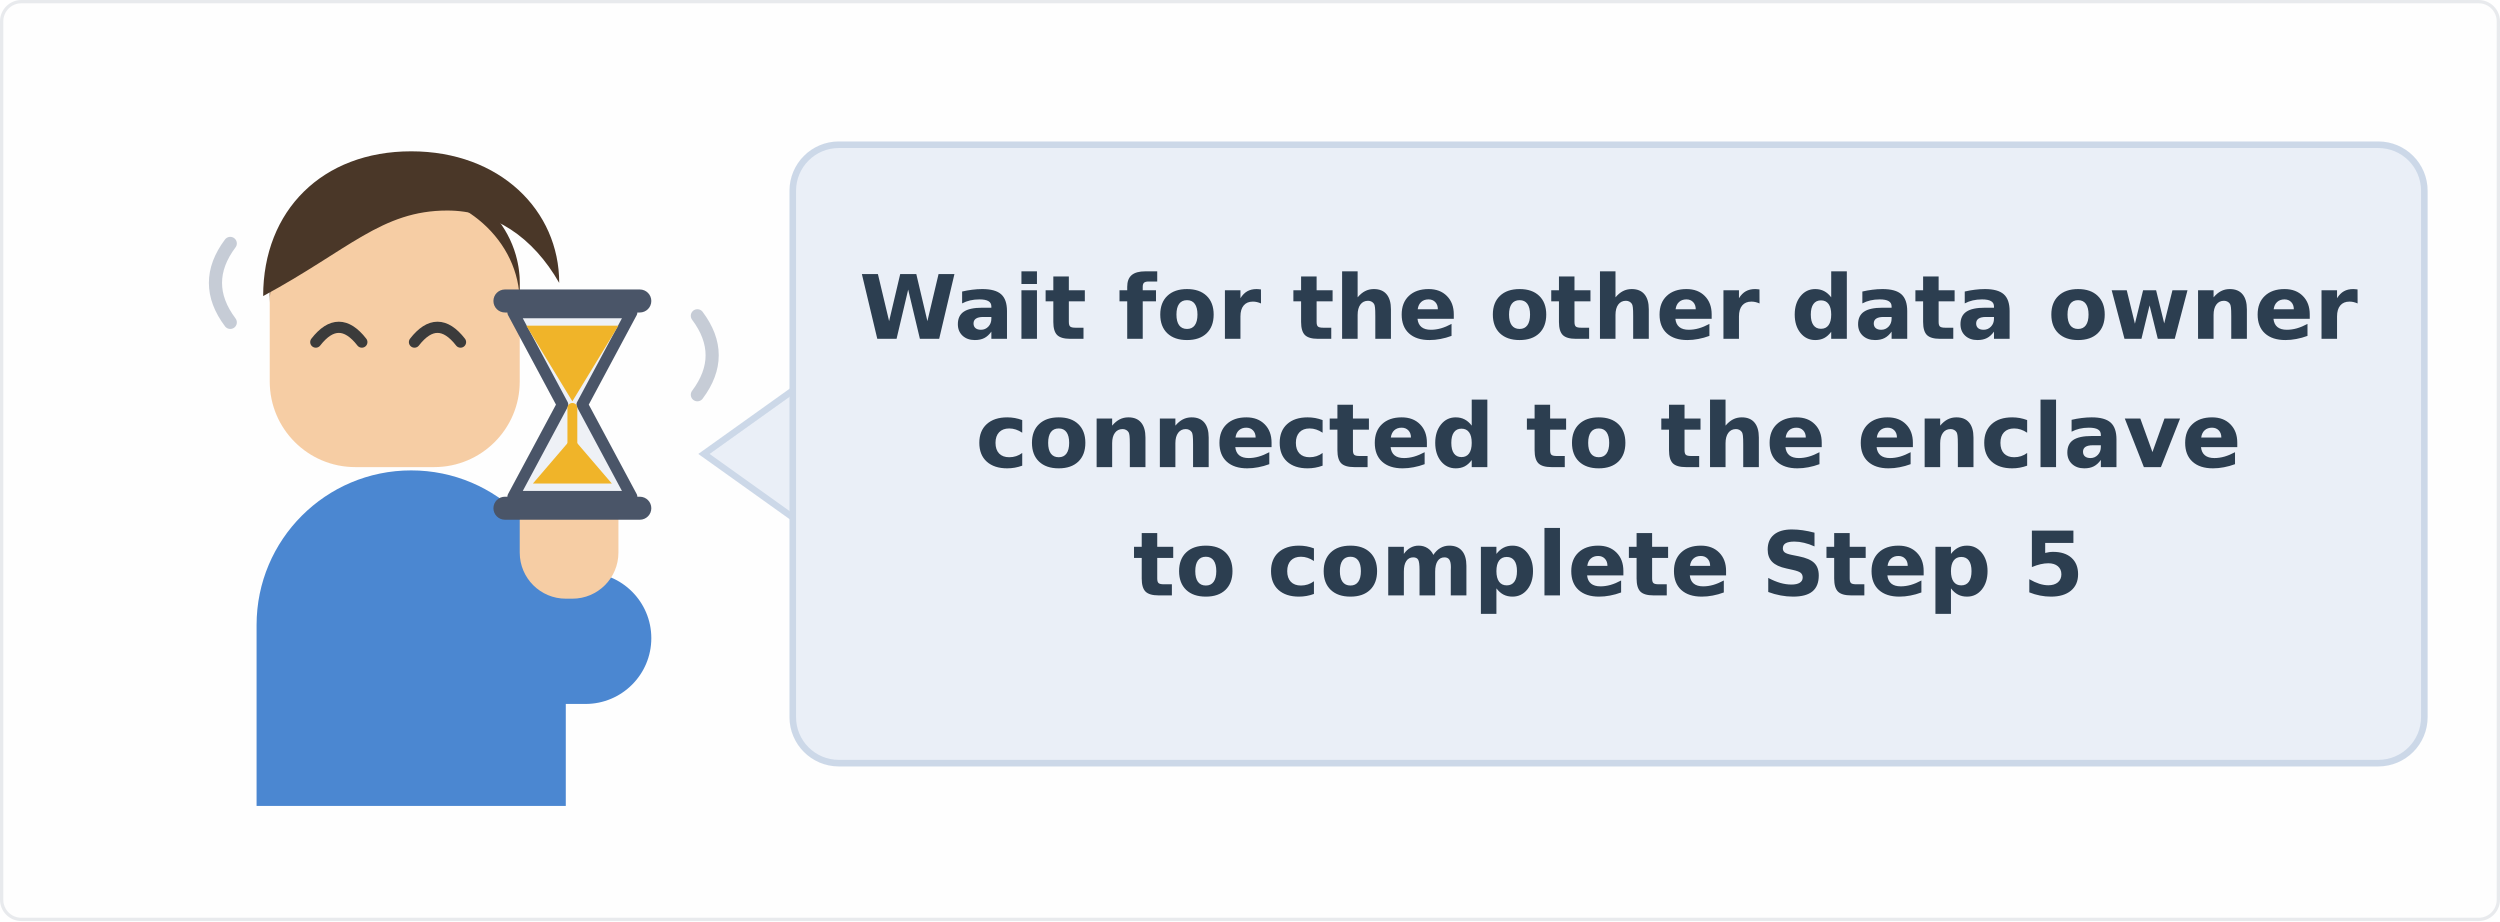
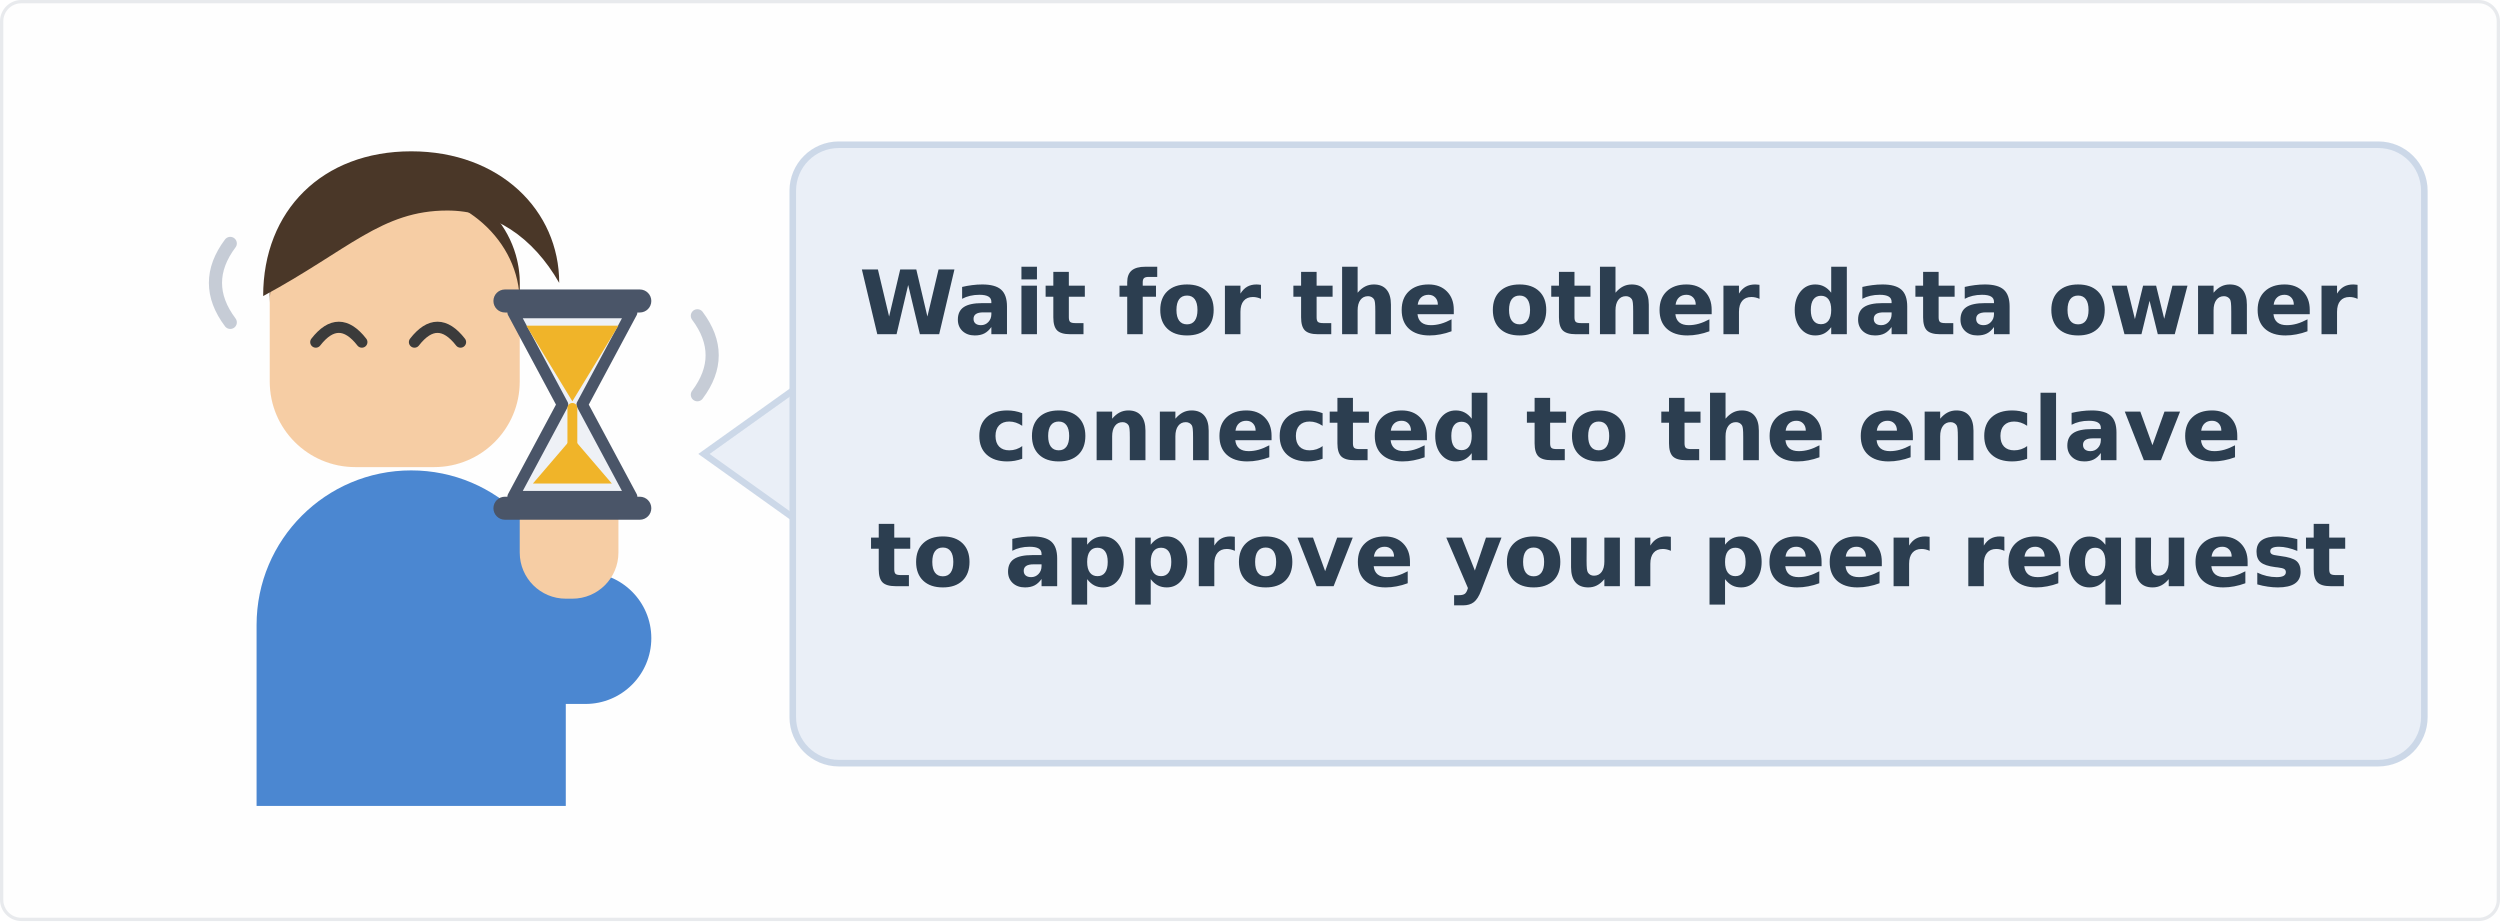
- <svg xmlns="http://www.w3.org/2000/svg" width="760" height="280" viewBox="0 0 760 280" role="img" aria-label="Wait for the other data owner connected to the enclave to complete Step 5">
+ <svg xmlns="http://www.w3.org/2000/svg" width="760" height="280" viewBox="0 0 760 280" role="img" aria-label="Wait for the other data owner connected to the enclave to approve your peer request">
  <rect x="0.5" y="0.5" width="759" height="279" rx="6" fill="#fefefe" stroke="#e8eaed" />
  <g>
    <path d="M78 245 L78 190 a47 47 0 0 1 47 -47 a47 47 0 0 1 47 47 L172 245 Z" fill="#4b87d1" />
    <path d="M150 240 L150 196 a22 22 0 0 1 22 -22 l6 0 a20 20 0 0 1 0 40 l-6 0 a22 22 0 0 0 -22 22 Z" fill="#4b87d1" />
    <rect x="158" y="140" width="30" height="42" rx="14" fill="#f6cda4" />
    <rect x="82" y="60" width="76" height="82" rx="26" fill="#f6cda4" />
    <path d="M82 92 a38 34 0 0 1 76 0 l0 -6 a38 34 0 0 0 -76 0 Z" fill="#4a3728" />
    <path d="M80 90 c0 -26 18 -44 45 -44 c27 0 45 18 45 40 c-8 -14 -20 -22 -34 -22 c-20 0 -30 12 -56 26 Z" fill="#4a3728" />
    <path d="M96 104 q7 -9 14 0" fill="none" stroke="#3b3b3b" stroke-width="3.4" stroke-linecap="round" />
    <path d="M126 104 q7 -9 14 0" fill="none" stroke="#3b3b3b" stroke-width="3.4" stroke-linecap="round" />
-     <g>
-       <rect x="150" y="88" width="48" height="7" rx="3.5" fill="#4a5568" />
-       <rect x="150" y="151" width="48" height="7" rx="3.5" fill="#4a5568" />
-       <path d="M156 95 L192 95 L177 123 L192 151 L156 151 L171 123 Z" fill="#eef1f6" stroke="#4a5568" stroke-width="3.5" stroke-linejoin="round" />
-       <path d="M160 99 L188 99 L174 122 Z" fill="#f0b429" />
-       <path d="M174 133 L186 147 L162 147 Z" fill="#f0b429" />
-       <line x1="174" y1="124" x2="174" y2="140" stroke="#f0b429" stroke-width="3" stroke-linecap="round" />
-     </g>
+     <rect x="150" y="88" width="48" height="7" rx="3.5" fill="#4a5568" />
+     <rect x="150" y="151" width="48" height="7" rx="3.5" fill="#4a5568" />
+     <path d="M156 95 L192 95 L177 123 L192 151 L156 151 L171 123 Z" fill="#eef1f6" stroke="#4a5568" stroke-width="3.5" stroke-linejoin="round" />
+     <path d="M160 99 L188 99 L174 122 Z" fill="#f0b429" />
+     <path d="M174 133 L186 147 L162 147 Z" fill="#f0b429" />
+     <line x1="174" y1="124" x2="174" y2="140" stroke="#f0b429" stroke-width="3" stroke-linecap="round" />
    <path d="M212 96 q9 12 0 24" fill="none" stroke="#c6ccd6" stroke-width="4" stroke-linecap="round" />
    <path d="M70 74 q-9 12 0 24" fill="none" stroke="#c6ccd6" stroke-width="4" stroke-linecap="round" />
  </g>
  <path d="M242 118 L214 138 L242 158 Z" fill="#eaeff7" stroke="#ccd8e8" stroke-width="2" />
  <rect x="241" y="44" width="496" height="188" rx="14" fill="#eaeff7" stroke="#ccd8e8" stroke-width="2" />
  <rect x="243" y="120" width="4" height="36" fill="#eaeff7" />
  <g fill="#2c3e50" font-family="'DejaVu Sans','Open Sans',Verdana,sans-serif" font-size="27" font-weight="bold" text-anchor="middle">
-     <text x="489" y="103">Wait for the other data owner</text>
-     <text x="489" y="142">connected to the enclave</text>
-     <text x="489" y="181">to complete Step 5</text>
+     <text x="489" y="101.6">Wait for the other data owner</text>
+     <text x="489" y="139.9">connected to the enclave</text>
+     <text x="489" y="178.2">to approve your peer request</text>
  </g>
</svg>
